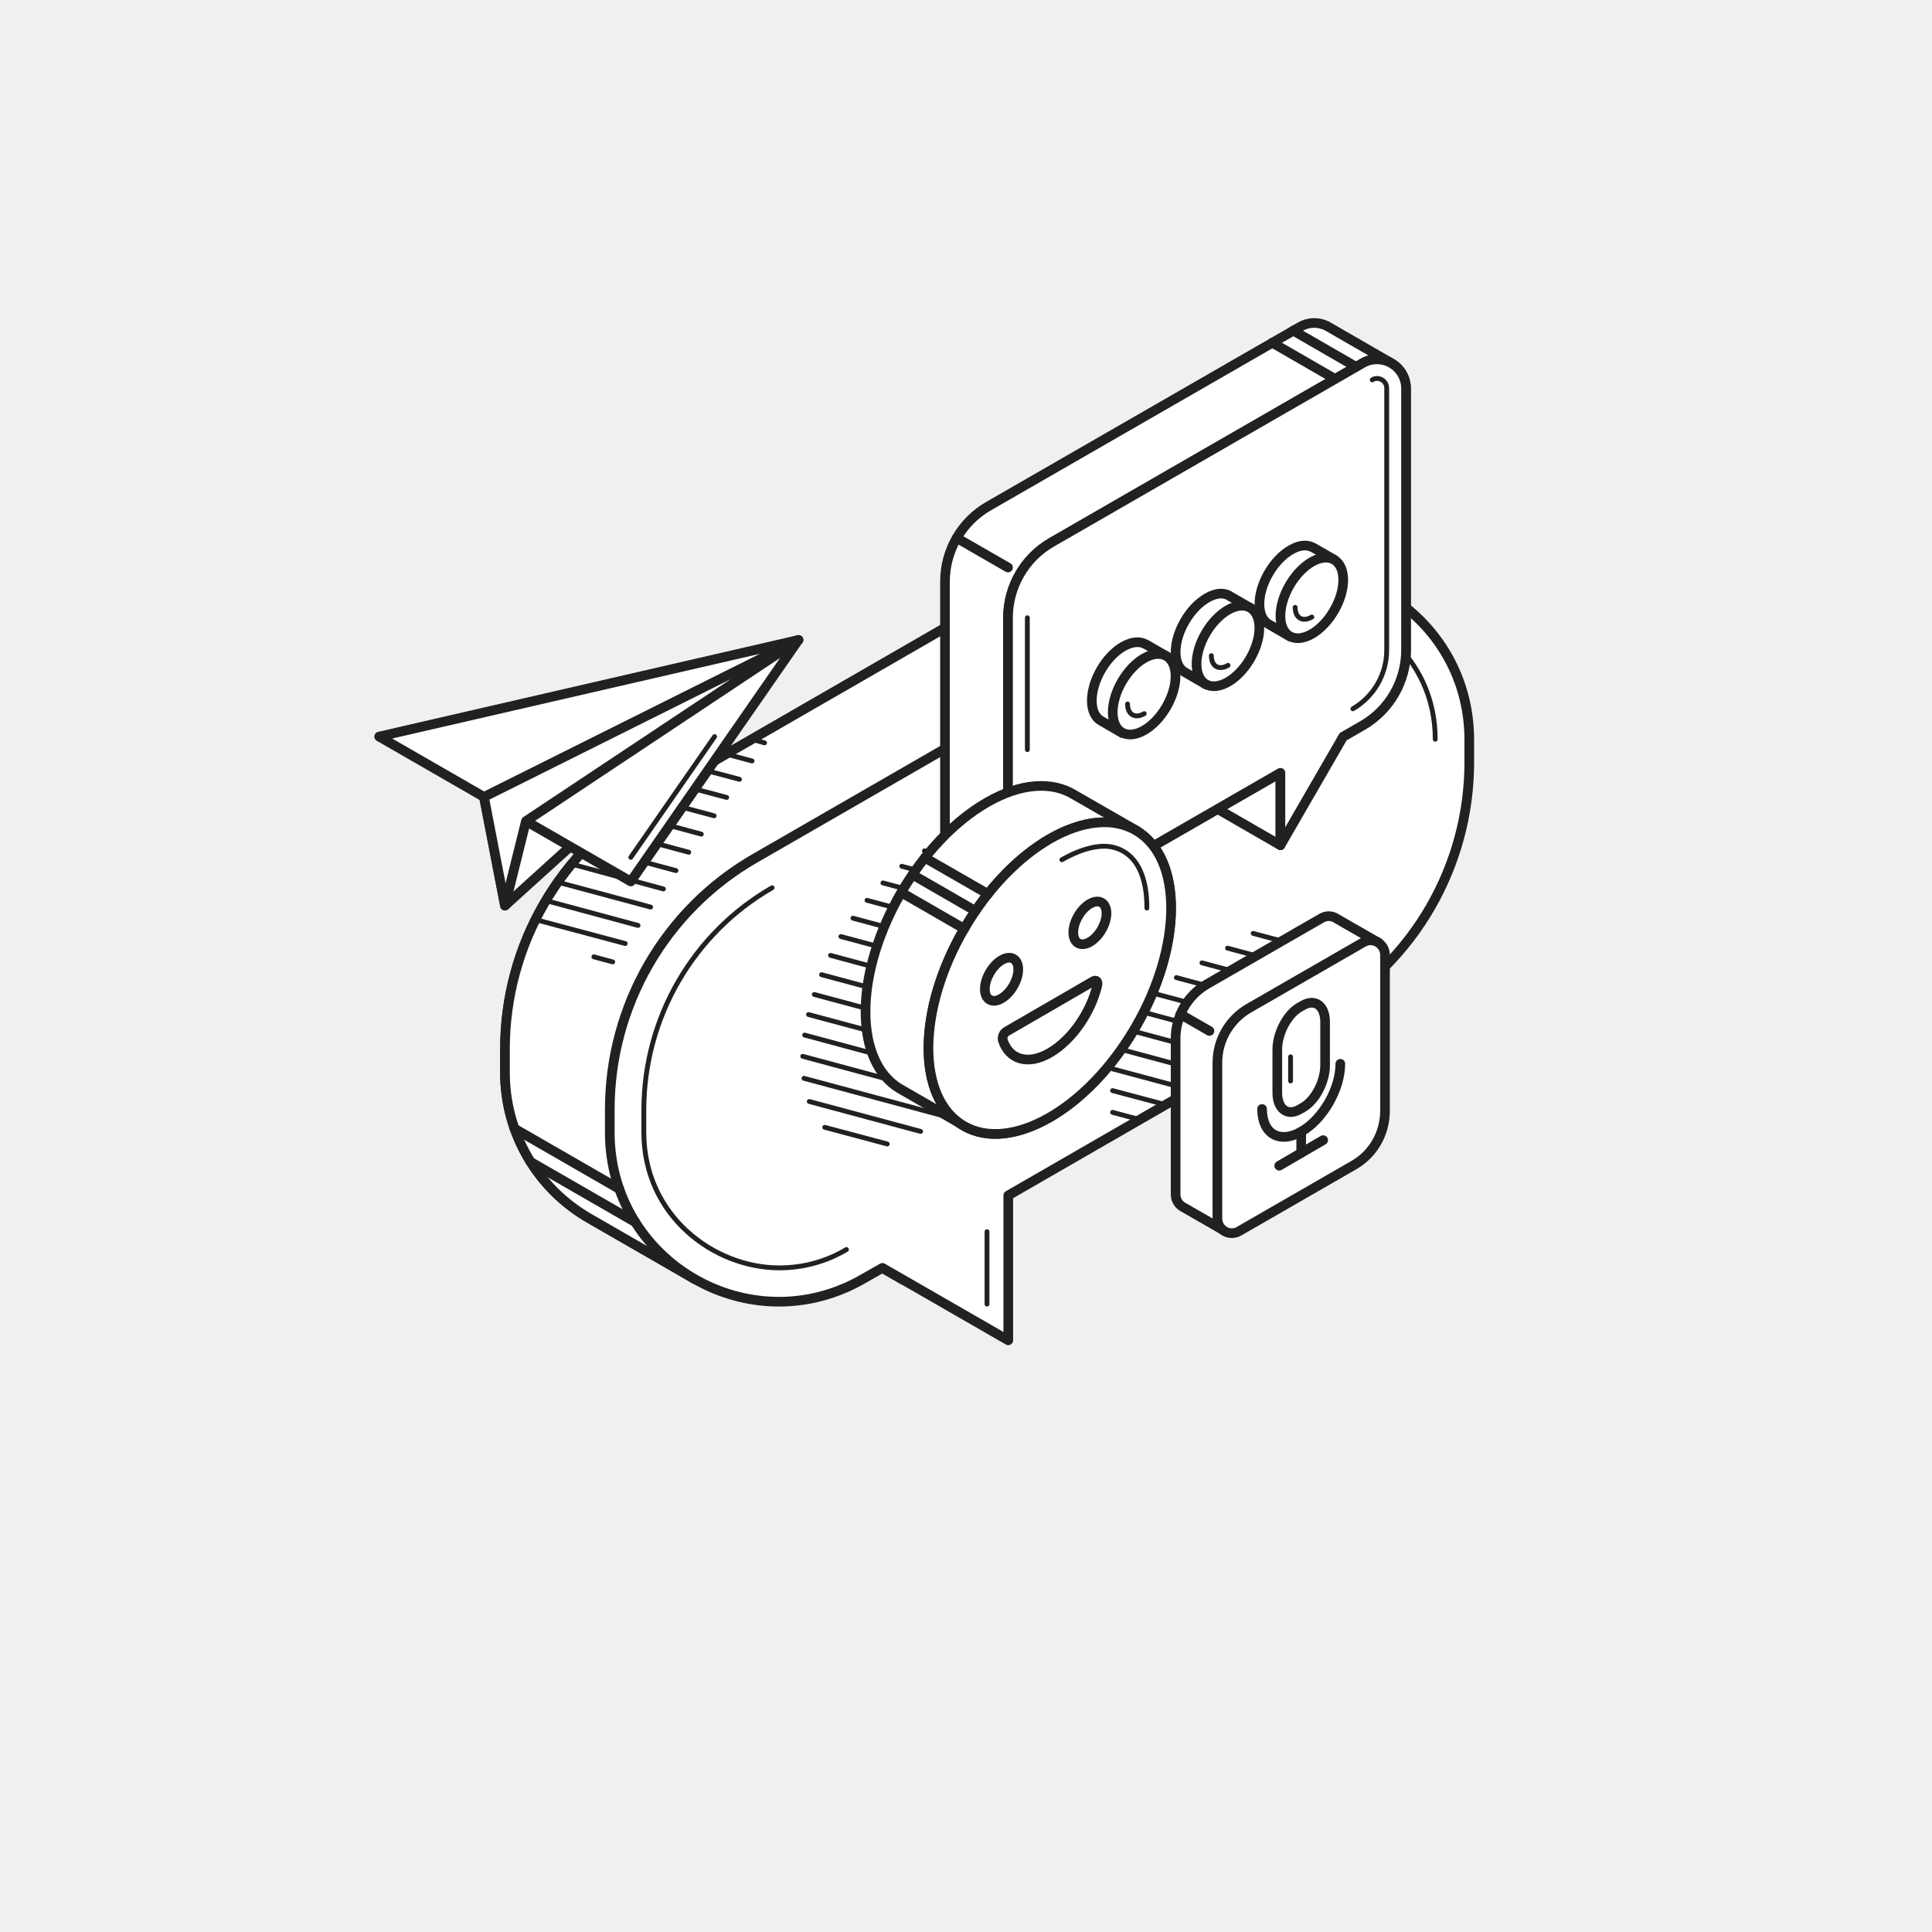
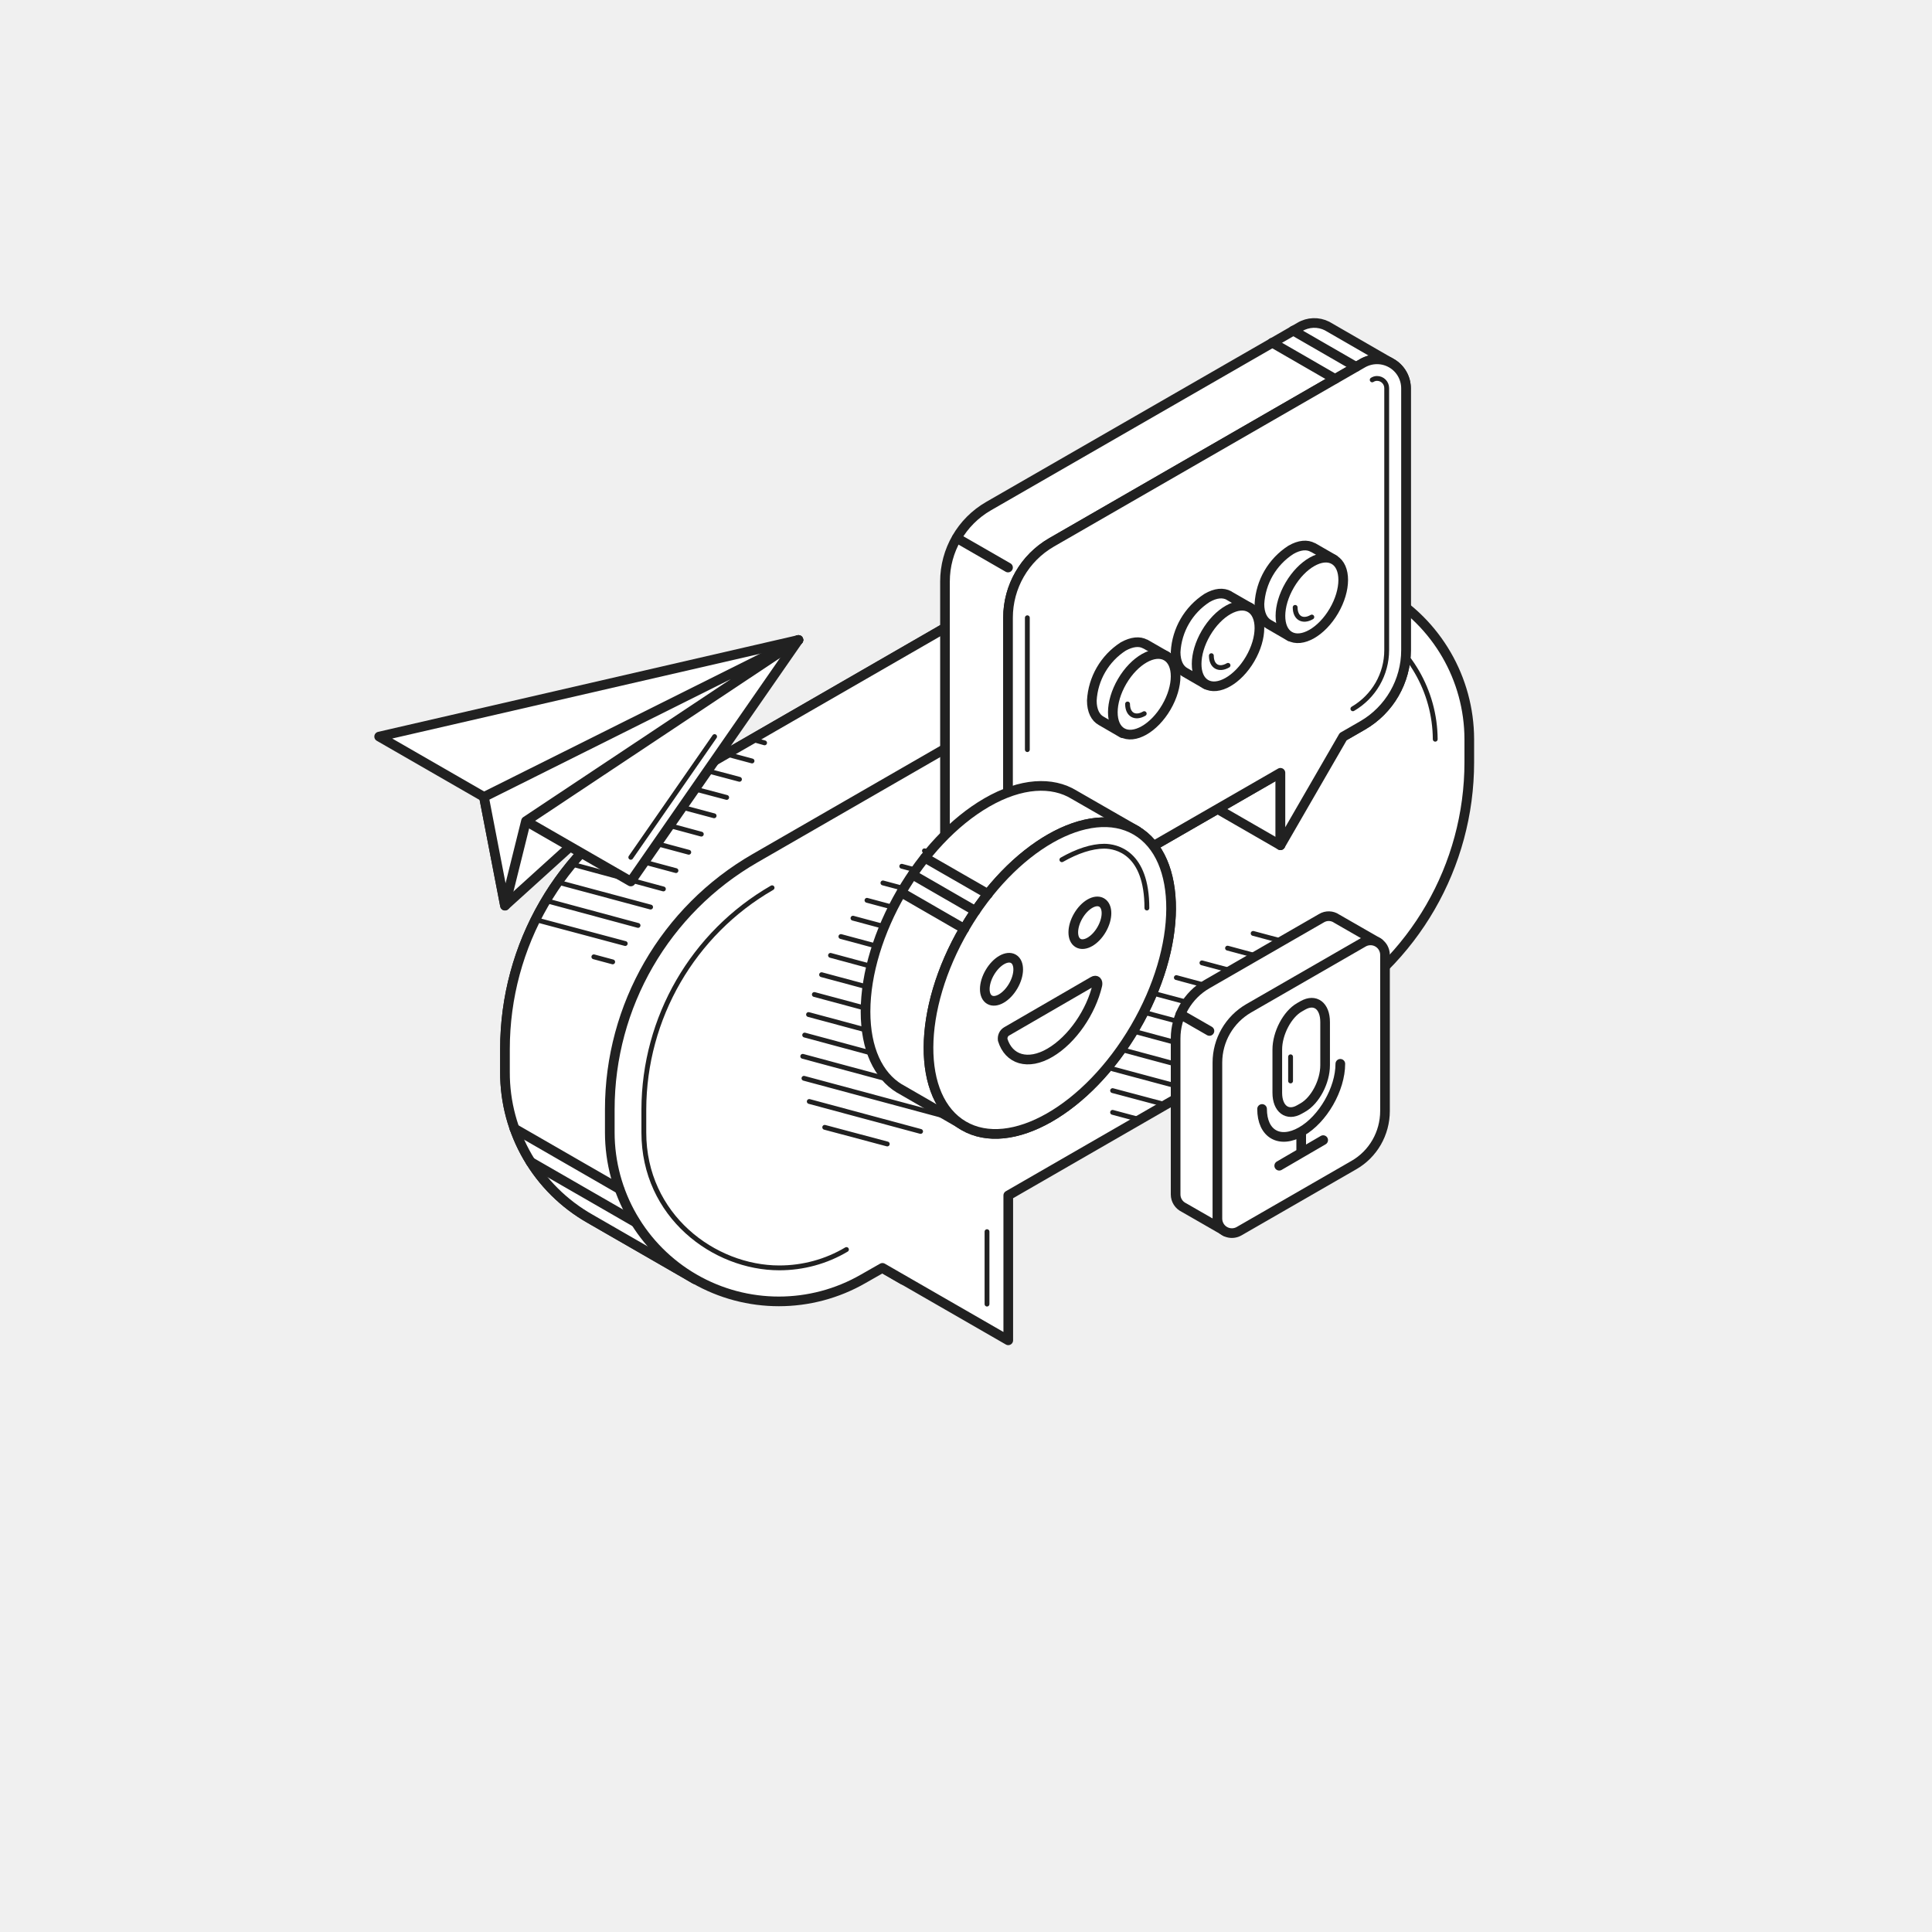
- <svg xmlns="http://www.w3.org/2000/svg" version="1.1" id="Isolation_Mode" x="0px" y="0px" viewBox="0 0 800 800" style="enable-background:new 0 0 800 800;" xml:space="preserve">
-   <style type="text/css">
- 	.st0{fill:#FFFFFF;stroke:#212121;stroke-width:4;stroke-linecap:round;stroke-linejoin:round;}
- 	.st1{fill:none;stroke:#212121;stroke-width:2;stroke-linecap:round;stroke-linejoin:round;}
- 	.st2{fill:none;}
- 	.st3{fill:none;stroke:#212121;stroke-width:4;stroke-linecap:round;stroke-linejoin:round;}
- </style>
-   <polygon class="st0" points="374,530 321.9,500 374,470 " />
-   <path class="st0" d="M573,245.3l-43-24.8l-0.2-0.1l-0.2-0.1l0,0c-21.6-12.5-48.1-12.4-69.7,0.1l-190.7,110  c-37.2,21.4-60.1,61.1-60.1,104v9.5c-0.1,25.2,13.4,48.4,35.3,60.8l0,0l43.4,25l8.3-17.8c6.3-1.6,12.4-4.1,18-7.4l190.7-109.9  c37.2-21.4,60.1-61.1,60.1-104v-9.5c0-9.6-1.9-19.1-5.7-27.9L573,245.3z" />
-   <path class="st0" d="M559.2,253.3c3.8,8.8,5.7,18.3,5.7,27.9v9.5c0,42.9-22.9,82.6-60.1,104L314.1,504.5c-5.6,3.3-11.7,5.7-18,7.4  l-8.3,17.8l-43.4-25c-21.9-12.4-35.4-35.6-35.3-60.8v-9.5c0-42.9,22.9-82.6,60.1-104l190.7-109.9c10.6-6.2,22.6-9.4,34.9-9.4  c12.2,0,24.2,3.2,34.8,9.3l0.2,0.1l0.2,0.1l43,24.8L559.2,253.3z" />
-   <path class="st1" d="M503.3,245.5L312.6,355.4c-37.2,21.4-60.1,61.1-60.1,104v9.5c0,53.9,58.3,87.6,105,60.6l190.7-109.9  c37.2-21.4,60.1-61.1,60.1-104v-9.5C608.2,252.3,550,218.6,503.3,245.5z" />
-   <path class="st0" d="M503.3,245.5L312.6,355.4c-37.2,21.4-60.1,61.1-60.1,104v9.5c0,53.9,58.3,87.6,105,60.6l7.9-4.5l52.1,30v-60  l130.8-75.4c37.2-21.4,60.1-61.1,60.1-104v-9.5C608.2,252.3,550,218.6,503.3,245.5z" />
-   <path class="st1" d="M510.3,257.6c8.4-5,18.1-7.6,27.9-7.6c27,0,56.1,21.5,56.1,56.1" />
-   <line class="st1" x1="530.1" y1="389.5" x2="518.9" y2="386.5" />
-   <line class="st1" x1="530.2" y1="398.5" x2="508.3" y2="392.6" />
-   <line class="st1" x1="530.2" y1="407.4" x2="497.7" y2="398.7" />
-   <line class="st1" x1="530.2" y1="416.4" x2="487.1" y2="404.8" />
-   <line class="st1" x1="530.2" y1="425.4" x2="476.5" y2="411" />
-   <path class="st1" d="M466.7,417.3L466.7,417.3L525,433" />
-   <line class="st1" x1="514.4" y1="439.1" x2="461.9" y2="425" />
-   <line class="st1" x1="503.8" y1="445.2" x2="460.7" y2="433.6" />
-   <polyline class="st1" points="460.7,442.6 493.1,451.3 493.1,451.3 " />
-   <line class="st1" x1="482.5" y1="457.4" x2="460.7" y2="451.6" />
-   <line class="st1" x1="471.9" y1="463.6" x2="460.7" y2="460.6" />
-   <line class="st1" x1="461.3" y1="469.7" x2="460.7" y2="469.5" />
-   <path class="st2" d="M530.2,390.4V430l-69.4,40v-38.4c0-7.1,3.8-13.8,10-17.3l50.4-29c2.9-1.7,6.5-0.7,8.2,2.2  C529.9,388.3,530.2,389.3,530.2,390.4z" />
-   <path class="st1" d="M350.5,517.4c-8.4,5-18,7.6-27.8,7.6l0,0c-27,0-56.1-21.5-56.1-56.1v-9.5c0.1-37.9,20.3-72.9,53.1-91.8" />
-   <path class="st0" d="M556.2,450v-51.1l14.7-8.5l-17.4-10l0,0c-1.9-1.3-4.3-1.4-6.3-0.2l-47.4,27.3c-8,4.6-13,13.2-13,22.5v64.6  c0,2.3,1.3,4.4,3.4,5.4l0,0l17.4,10l54.7-31.5l-15.1-8.7C552.9,464.8,556.2,457.6,556.2,450z" />
-   <path class="st0" d="M560.5,482.5l-47.4,27.3c-2.9,1.7-6.5,0.7-8.2-2.2c-0.5-0.9-0.8-1.9-0.8-3V440c0-9.3,5-17.9,13-22.5l47.4-27.3  c2.9-1.7,6.5-0.7,8.2,2.2c0.5,0.9,0.8,1.9,0.8,3V460C573.5,469.3,568.6,477.9,560.5,482.5z" />
-   <polygon class="st3" points="200.4,330 330.6,265 217.8,340 " />
-   <line class="st3" x1="488.8" y1="420" x2="500.8" y2="426.9" />
-   <line class="st3" x1="482" y1="212.2" x2="525.4" y2="237.2" />
-   <line class="st3" x1="497.4" y1="211.1" x2="540.7" y2="236.1" />
-   <line class="st3" x1="219.7" y1="481.1" x2="263.1" y2="506.1" />
-   <line class="st3" x1="213" y1="467.3" x2="256.4" y2="492.3" />
-   <line class="st1" x1="316.6" y1="307.6" x2="311.3" y2="306.1" />
-   <line class="st1" x1="311.4" y1="315.1" x2="300.6" y2="312.2" />
-   <line class="st1" x1="306.2" y1="322.7" x2="290" y2="318.4" />
-   <polyline class="st1" points="279.4,324.5 279.4,324.5 300.9,330.2 " />
-   <line class="st1" x1="295.7" y1="337.8" x2="268.8" y2="330.6" />
-   <line class="st1" x1="290.4" y1="345.4" x2="259" y2="336.9" />
-   <line class="st1" x1="285.2" y1="352.9" x2="250.6" y2="343.6" />
-   <line class="st1" x1="279.9" y1="360.5" x2="243.1" y2="350.6" />
-   <line class="st1" x1="274.7" y1="368.1" x2="236.7" y2="357.8" />
-   <polyline class="st1" points="231,365.3 231,365.3 269.4,375.6 " />
-   <line class="st1" x1="264.2" y1="383.2" x2="226" y2="372.9" />
-   <line class="st1" x1="258.9" y1="390.7" x2="221.8" y2="380.8" />
-   <line class="st1" x1="253.7" y1="398.3" x2="245.9" y2="396.2" />
-   <path class="st2" d="M321.9,300l-5.3,7.6l-5.2,7.6l-21,30.2l-5.2,7.6l-5.3,7.6l-5.2,7.6l-5.2,7.6l-15.8,22.7l-1.2,1.7l-6.6-3.8  l-18.5-10.7l-4.9,4.4l-7.4,6.7c0.9-2.7,1.9-5.3,2.9-7.9c1.1-2.7,2.3-5.4,3.6-8s2.7-5.2,4.3-7.8c1.5-2.6,3.2-5.2,4.9-7.6l0,0  c1.8-2.6,3.7-5,5.7-7.5s4.2-4.8,6.5-7.2c2.4-2.4,4.8-4.8,7.4-7c2.7-2.4,5.5-4.6,8.5-6.7c3.2-2.3,6.4-4.4,9.8-6.4l0.4-0.2l10.2-5.9  l0,0l10.6-6.1l10.6-6.1l10.6-6.1L321.9,300L321.9,300z" />
-   <path class="st1" d="M395.7,346.8L395.7,346.8l29.3,7.9" />
-   <polyline class="st1" points="382.8,352.3 382.8,352.3 430.6,365.1 " />
-   <line class="st1" x1="432.5" y1="374.6" x2="373.4" y2="358.7" />
-   <line class="st1" x1="432.8" y1="383.6" x2="365.6" y2="365.6" />
-   <line class="st1" x1="432" y1="392.4" x2="359" y2="372.8" />
-   <line class="st1" x1="430.2" y1="400.9" x2="353.2" y2="380.2" />
-   <line class="st1" x1="427.8" y1="409.2" x2="348.2" y2="387.8" />
-   <line class="st1" x1="424.6" y1="417.4" x2="343.9" y2="395.6" />
-   <line class="st1" x1="420.9" y1="425.3" x2="340.2" y2="403.6" />
-   <polyline class="st1" points="337.2,411.8 337.2,411.8 416.5,433.1 " />
-   <line class="st1" x1="411.4" y1="440.7" x2="334.8" y2="420.1" />
-   <line class="st1" x1="405.5" y1="448.1" x2="333.2" y2="428.6" />
-   <line class="st1" x1="398.8" y1="455.3" x2="332.4" y2="437.4" />
-   <line class="st1" x1="390.9" y1="462.1" x2="332.9" y2="446.5" />
-   <line class="st1" x1="381.2" y1="468.5" x2="335.1" y2="456.1" />
-   <polyline class="st1" points="341.5,466.8 341.5,466.8 367.4,473.7 " />
-   <ellipse transform="matrix(0.5047 -0.8633 0.8633 0.5047 -164.3768 533.4293)" class="st2" cx="382.7" cy="410" rx="70.8" ry="40.9" />
-   <path class="st0" d="M575.5,150c0,0-25.6-14.8-26-15l0,0c-3.6-1.8-7.8-1.7-11.3,0.4l-128.9,74.2c-11.1,6.4-18,18.3-18,31.2v108.4  c0,4.6,2.6,8.7,6.6,10.8l0,0l26,15L575.5,150z" />
-   <polygon class="st0" points="209.1,375 200.4,330 330.6,265 " />
-   <polygon class="st0" points="330.6,265 157,305 261.2,365 " />
-   <line class="st1" x1="261.2" y1="355" x2="295.9" y2="305" />
-   <polygon class="st0" points="209.1,375 217.8,340 330.6,265 200.4,330 " />
-   <polygon class="st0" points="495.5,300 530.2,320 530.2,350 495.5,330 " />
-   <path class="st0" d="M564.2,150.4l-128.8,74.2c-11.1,6.4-18,18.3-18,31.2v108.4c0,6.6,5.4,12,12,12c2.1,0,4.2-0.6,6-1.6l128.8-74.2  c11.1-6.4,18-18.3,18-31.2V160.8c0-6.6-5.4-12-12-12C568.1,148.8,566,149.3,564.2,150.4z" />
-   <path class="st0" d="M564.2,150.4l-128.8,74.2c-11.1,6.4-18,18.3-18,31.2v108.4c0,6.6,5.4,12,12,12c2.1,0,4.2-0.6,6-1.6l94.8-54.6  v30l26-45l8-4.6c11.1-6.4,18-18.3,18-31.2V160.8c0-6.6-5.4-12-12-12C568,148.8,566,149.3,564.2,150.4z" />
-   <path class="st0" d="M517.7,251.7l-8.7-5l0,0l-0.1-0.1l0,0c-2.4-1.3-5.5-1.1-9.1,1c-7.2,4.1-13,14.2-13,22.4c0,4.2,1.5,7.1,3.9,8.4  l0,0l8.8,5.1L517.7,251.7z" />
-   <path class="st0" d="M552.4,231.7l-8.7-5l0,0h-0.1l0,0c-2.3-1.3-5.5-1.1-9.1,1c-7.2,4.1-13,14.2-13,22.4c0,4.2,1.5,7.1,3.9,8.4l0,0  l8.8,5.1L552.4,231.7z" />
-   <line class="st3" x1="396.2" y1="222.8" x2="417.4" y2="235" />
-   <ellipse transform="matrix(0.505 -0.8631 0.8631 0.505 55.1863 591.3858)" class="st0" cx="543.2" cy="247.6" rx="18.3" ry="10.6" />
-   <path class="st0" d="M470.9,344.1l-26.1-15l0,0c-9.1-5.6-22-5-36.2,3.2c-27.7,16-50.2,54.8-50.2,86.6c0,15.5,5.3,26.5,14,31.8l0,0  l0.4,0.2l0.5,0.3l25.1,14.5L470.9,344.1z" />
-   <path class="st1" d="M543.2,255.5c-3.8,2.2-6.9,0.4-6.9-4" />
-   <ellipse transform="matrix(0.505 -0.8631 0.8631 0.505 20.7972 571.2778)" class="st0" cx="508.5" cy="267.5" rx="18.3" ry="10.6" />
-   <path class="st0" d="M483,271.7l-8.7-5l0,0h-0.1l0,0c-2.3-1.3-5.5-1-9.1,1c-7.2,4.1-13,14.2-13,22.4c0,4.2,1.5,7.1,3.9,8.4l0,0  l8.8,5.1L483,271.7z" />
-   <path class="st1" d="M508.5,275.5c-3.8,2.2-6.9,0.4-6.9-4" />
-   <ellipse transform="matrix(0.505 -0.8631 0.8631 0.505 -13.6453 551.2224)" class="st0" cx="473.8" cy="287.5" rx="18.3" ry="10.6" />
-   <path class="st1" d="M473.8,295.5c-3.8,2.2-6.9,0.4-6.9-4" />
-   <ellipse transform="matrix(0.5047 -0.8633 0.8633 0.5047 -134.3352 575.8926)" class="st0" cx="434.7" cy="405" rx="70.8" ry="40.9" />
-   <ellipse transform="matrix(0.5047 -0.8633 0.8633 0.5047 -134.3352 575.8926)" class="st0" cx="434.7" cy="405" rx="70.8" ry="40.9" />
-   <path class="st1" d="M439.7,356c6.3-3.6,12.4-5.6,17.5-5.6s17.7,2.6,17.7,25.6" />
-   <line class="st3" x1="383" y1="355.2" x2="409.1" y2="370.2" />
-   <line class="st3" x1="377.9" y1="362.2" x2="403.9" y2="377.2" />
-   <line class="st3" x1="373.3" y1="369.6" x2="399.3" y2="384.6" />
-   <line class="st1" x1="408.7" y1="540" x2="408.7" y2="510" />
-   <line class="st3" x1="535.5" y1="136.9" x2="561.5" y2="151.9" />
-   <line class="st3" x1="526.8" y1="141.9" x2="552.8" y2="156.9" />
-   <line class="st1" x1="534.4" y1="437.6" x2="534.4" y2="447.6" />
-   <path class="st1" d="M568.2,157.3c0.6-0.4,1.3-0.6,2-0.6c2.2,0,4,1.8,4,4v108.5c0,10-5.3,19.2-14,24.3" />
-   <line class="st1" x1="425.4" y1="310.4" x2="425.4" y2="255.8" />
-   <path class="st3" d="M539.5,458.6l-1.4,0.8c-5,2.9-9.2-0.2-9.2-6.9v-17.9c0-6.7,4.1-14.6,9.2-17.5l1.4-0.8c5.1-2.9,9.2,0.2,9.2,6.9  v17.9C548.7,447.9,544.6,455.7,539.5,458.6z" />
-   <path class="st3" d="M555,440.5c0,10.4-7.2,23-16.2,28.1s-16.2,0.9-16.2-9.4" />
-   <line class="st3" x1="538.8" y1="468.6" x2="538.8" y2="477.4" />
-   <line class="st3" x1="547.9" y1="472.1" x2="529.7" y2="482.7" />
-   <ellipse transform="matrix(0.5026 -0.8645 0.8645 0.5026 -105.8485 580.2482)" class="st3" cx="451.3" cy="382.1" rx="9.7" ry="5.6" />
-   <ellipse transform="matrix(0.5047 -0.8633 0.8633 0.5047 -144.6461 558.8488)" class="st3" cx="414.7" cy="405.5" rx="9.8" ry="5.6" />
-   <path class="st3" d="M452.7,406.3c1.2-0.7,2,0.1,1.7,1.6c-2.6,11.1-10.4,22.6-19.6,28s-17.1,2.8-19.6-5.3c-0.2-1.4,0.4-2.8,1.6-3.5  L452.7,406.3z" />
+ <svg xmlns="http://www.w3.org/2000/svg" version="1.1" id="Isolation_Mode" x="0" y="0" viewBox="0 0 800 800" xml:space="preserve">
+   <style>.st0,.st1{stroke:#212121;stroke-linecap:round;stroke-linejoin:round}.st0{fill:#fff;stroke-width:4}.st1{stroke-width:2}.st1,.st2,.st3{fill:none}.st3{stroke:#212121;stroke-width:4;stroke-linecap:round;stroke-linejoin:round}</style>
+   <path class="st0" d="m374 530-52.1-30 52.1-30z" />
+   <path class="st0" d="m573 245.3-43-24.8-.2-.1-.2-.1h0a69.5 69.5 0 0 0-69.7.1l-190.7 110a120 120 0 0 0-60.1 104v9.5a69.5 69.5 0 0 0 35.3 60.8h0l43.4 25 8.3-17.8a69 69 0 0 0 18-7.4l190.7-109.9a120 120 0 0 0 60.1-104v-9.5c0-9.6-1.9-19.1-5.7-27.9l13.8-7.9z" />
+   <path class="st0" d="M559.2 253.3a70.3 70.3 0 0 1 5.7 27.9v9.5a120 120 0 0 1-60.1 104L314.1 504.5a72.6 72.6 0 0 1-18 7.4l-8.3 17.8-43.4-25a69.5 69.5 0 0 1-35.3-60.8v-9.5a120 120 0 0 1 60.1-104l190.7-109.9a69 69 0 0 1 69.7-.1l.2.1.2.1 43 24.8-13.8 7.9z" />
+   <path class="st1" d="M503.3 245.5 312.6 355.4a120 120 0 0 0-60.1 104v9.5a70 70 0 0 0 105 60.6l190.7-109.9a120 120 0 0 0 60.1-104v-9.5a70 70 0 0 0-105-60.6z" />
+   <path class="st0" d="M503.3 245.5 312.6 355.4a120 120 0 0 0-60.1 104v9.5a70 70 0 0 0 105 60.6l7.9-4.5 52.1 30v-60l130.8-75.4a120 120 0 0 0 60.1-104v-9.5a70.1 70.1 0 0 0-105.1-60.6z" />
+   <path class="st1" d="M510.3 257.6a56.2 56.2 0 0 1 84 48.5m-64.2 83.4-11.2-3m11.3 12-21.9-5.9m21.9 14.8-32.5-8.7m32.5 17.7-43.1-11.6m43.1 20.6L476.5 411m-9.8 6.3h0L525 433m-10.6 6.1L461.9 425m41.9 20.2-43.1-11.6m0 9 32.4 8.7h0m-10.6 6.1-21.8-5.8m11.2 12-11.2-3m.6 9.1-.6-.2" />
+   <path class="st2" d="M530.2 390.4V430l-69.4 40v-38.4a20 20 0 0 1 10-17.3l50.4-29a6 6 0 0 1 8.2 2.2c.5.8.8 1.8.8 2.9z" />
+   <path class="st1" d="M350.5 517.4c-8.4 5-18 7.6-27.8 7.6h0c-27 0-56.1-21.5-56.1-56.1v-9.5c.1-37.9 20.3-72.9 53.1-91.8" />
+   <path class="st0" d="M556.2 450v-51.1l14.7-8.5-17.4-10h0a5.8 5.8 0 0 0-6.3-.2l-47.4 27.3a26 26 0 0 0-13 22.5v64.6a6 6 0 0 0 3.4 5.4h0l17.4 10 54.7-31.5-15.1-8.7c5.7-5 9-12.2 9-19.8z" />
+   <path class="st0" d="m560.5 482.5-47.4 27.3a6 6 0 0 1-8.2-2.2c-.5-.9-.8-1.9-.8-3V440a26 26 0 0 1 13-22.5l47.4-27.3a6 6 0 0 1 8.2 2.2c.5.9.8 1.9.8 3V460c0 9.3-4.9 17.9-13 22.5z" />
+   <path class="st3" d="m200.4 330 130.2-65-112.8 75zm288.4 90 12 6.9M482 212.2l43.4 25m-28-26.1 43.3 25m-321 245 43.4 25M213 467.3l43.4 25" />
+   <path class="st1" d="m316.6 307.6-5.3-1.5m.1 9-10.8-2.9m5.6 10.5-16.2-4.3m-10.6 6.1h0l21.5 5.7m-5.2 7.6-26.9-7.2m21.6 14.8-31.4-8.5m26.2 16-34.6-9.3m29.3 16.9-36.8-9.9m31.6 17.5-38-10.3m-5.7 7.5h0l38.4 10.3m-5.2 7.6L226 372.9m32.9 17.8-37.1-9.9m31.9 17.5-7.8-2.1" />
+   <path class="st2" d="m321.9 300-5.3 7.6-5.2 7.6-21 30.2-5.2 7.6-5.3 7.6-5.2 7.6-5.2 7.6-15.8 22.7-1.2 1.7-6.6-3.8-18.5-10.7-4.9 4.4-7.4 6.7a184 184 0 0 1 6.5-15.9 100.7 100.7 0 0 1 9.2-15.4 134.7 134.7 0 0 1 12.2-14.7c2.4-2.4 4.8-4.8 7.4-7a126.7 126.7 0 0 1 18.3-13.1l.4-.2 10.2-5.9 10.6-6.1 10.6-6.1 10.6-6.1 10.8-6.3z" />
+   <path class="st1" d="M395.7 346.8h0l29.3 7.9m-42.2-2.4h0l47.8 12.8m1.9 9.5-59.1-15.9m59.4 24.9-67.2-18m66.4 26.8-73-19.6m71.2 28.1-77-20.7m74.6 29-79.6-21.4m76.4 29.6-80.7-21.8m77 29.7-80.7-21.7m-3 8.2h0l79.3 21.3m-5.1 7.6-76.6-20.6m70.7 28-72.3-19.5m65.6 26.7-66.4-17.9m58.5 24.7-58-15.6m48.3 22-46.1-12.4m6.4 10.7h0l25.9 6.9" />
+   <ellipse transform="rotate(-59.7 382.7 410)" class="st2" cx="382.7" cy="410" rx="70.8" ry="40.9" />
+   <path class="st0" d="m575.5 150-26-15h0a11.7 11.7 0 0 0-11.3.4l-128.9 74.2a36 36 0 0 0-18 31.2v108.4c0 4.6 2.6 8.7 6.6 10.8h0l26 15 151.6-225zM209.1 375l-8.7-45 130.2-65z" />
+   <path class="st0" d="M330.6 265 157 305l104.2 60z" />
+   <path class="st1" d="m261.2 355 34.7-50" />
+   <path class="st0" d="m209.1 375 8.7-35 112.8-75-130.2 65zm286.4-75 34.7 20v30l-34.7-20z" />
+   <path class="st0" d="m564.2 150.4-128.8 74.2a36 36 0 0 0-18 31.2v108.4a12 12 0 0 0 18 10.4l128.8-74.2a36 36 0 0 0 18-31.2V160.8a12 12 0 0 0-18-10.4z" />
+   <path class="st0" d="m564.2 150.4-128.8 74.2a36 36 0 0 0-18 31.2v108.4a12 12 0 0 0 18 10.4l94.8-54.6v30l26-45 8-4.6a36 36 0 0 0 18-31.2V160.8a12 12 0 0 0-18-10.4z" />
+   <path class="st0" d="m517.7 251.7-8.7-5h0l-.1-.1h0c-2.4-1.3-5.5-1.1-9.1 1a28.5 28.5 0 0 0-13 22.4c0 4.2 1.5 7.1 3.9 8.4h0l8.8 5.1 18.2-31.8zm34.7-20-8.7-5h0-.1 0c-2.3-1.3-5.5-1.1-9.1 1a28.5 28.5 0 0 0-13 22.4c0 4.2 1.5 7.1 3.9 8.4h0l8.8 5.1 18.2-31.9z" />
+   <path class="st3" d="m396.2 222.8 21.2 12.2" />
+   <ellipse transform="rotate(-59.7 543.2 247.6)" class="st0" cx="543.2" cy="247.6" rx="18.3" ry="10.6" />
+   <path class="st0" d="m470.9 344.1-26.1-15h0c-9.1-5.6-22-5-36.2 3.2-27.7 16-50.2 54.8-50.2 86.6 0 15.5 5.3 26.5 14 31.8h0l.4.2.5.3 25.1 14.5 72.5-121.6z" />
+   <path class="st1" d="M543.2 255.5c-3.8 2.2-6.9.4-6.9-4" />
+   <ellipse transform="rotate(-59.7 508.5 267.5)" class="st0" cx="508.5" cy="267.5" rx="18.3" ry="10.6" />
+   <path class="st0" d="m483 271.7-8.7-5h0-.1 0c-2.3-1.3-5.5-1-9.1 1a28.5 28.5 0 0 0-13 22.4c0 4.2 1.5 7.1 3.9 8.4h0l8.8 5.1 18.2-31.9z" />
+   <path class="st1" d="M508.5 275.5c-3.8 2.2-6.9.4-6.9-4" />
+   <ellipse transform="rotate(-59.7 473.8 287.5)" class="st0" cx="473.8" cy="287.5" rx="18.3" ry="10.6" />
+   <path class="st1" d="M473.8 295.5c-3.8 2.2-6.9.4-6.9-4" />
+   <ellipse transform="rotate(-59.7 434.7 405)" class="st0" cx="434.7" cy="405" rx="70.8" ry="40.9" />
+   <ellipse transform="rotate(-59.7 434.7 405)" class="st0" cx="434.7" cy="405" rx="70.8" ry="40.9" />
+   <path class="st1" d="M439.7 356c6.3-3.6 12.4-5.6 17.5-5.6s17.7 2.6 17.7 25.6" />
+   <path class="st3" d="m383 355.2 26.1 15m-31.2-8 26 15m-30.6-7.6 26 15" />
+   <path class="st1" d="M408.7 540v-30" />
+   <path class="st3" d="m535.5 136.9 26 15m-34.7-10 26 15" />
+   <path class="st1" d="M534.4 437.6v10m33.8-290.3c.6-.4 1.3-.6 2-.6a4 4 0 0 1 4 4v108.5c0 10-5.3 19.2-14 24.3m-134.8 16.9v-54.6" />
+   <path class="st3" d="m539.5 458.6-1.4.8c-5 2.9-9.2-.2-9.2-6.9v-17.9c0-6.7 4.1-14.6 9.2-17.5l1.4-.8c5.1-2.9 9.2.2 9.2 6.9v17.9c0 6.8-4.1 14.6-9.2 17.5z" />
+   <path class="st3" d="M555 440.5c0 10.4-7.2 23-16.2 28.1s-16.2.9-16.2-9.4m16.2 9.4v8.8m9.1-5.3-18.2 10.6" />
+   <ellipse transform="rotate(-59.8 451.3 382.1)" class="st3" cx="451.3" cy="382.1" rx="9.7" ry="5.6" />
+   <ellipse transform="rotate(-59.7 414.7 405.5)" class="st3" cx="414.7" cy="405.5" rx="9.8" ry="5.6" />
+   <path class="st3" d="M452.7 406.3c1.2-.7 2 .1 1.7 1.6-2.6 11.1-10.4 22.6-19.6 28s-17.1 2.8-19.6-5.3c-.2-1.4.4-2.8 1.6-3.5l35.9-20.8z" />
</svg>
